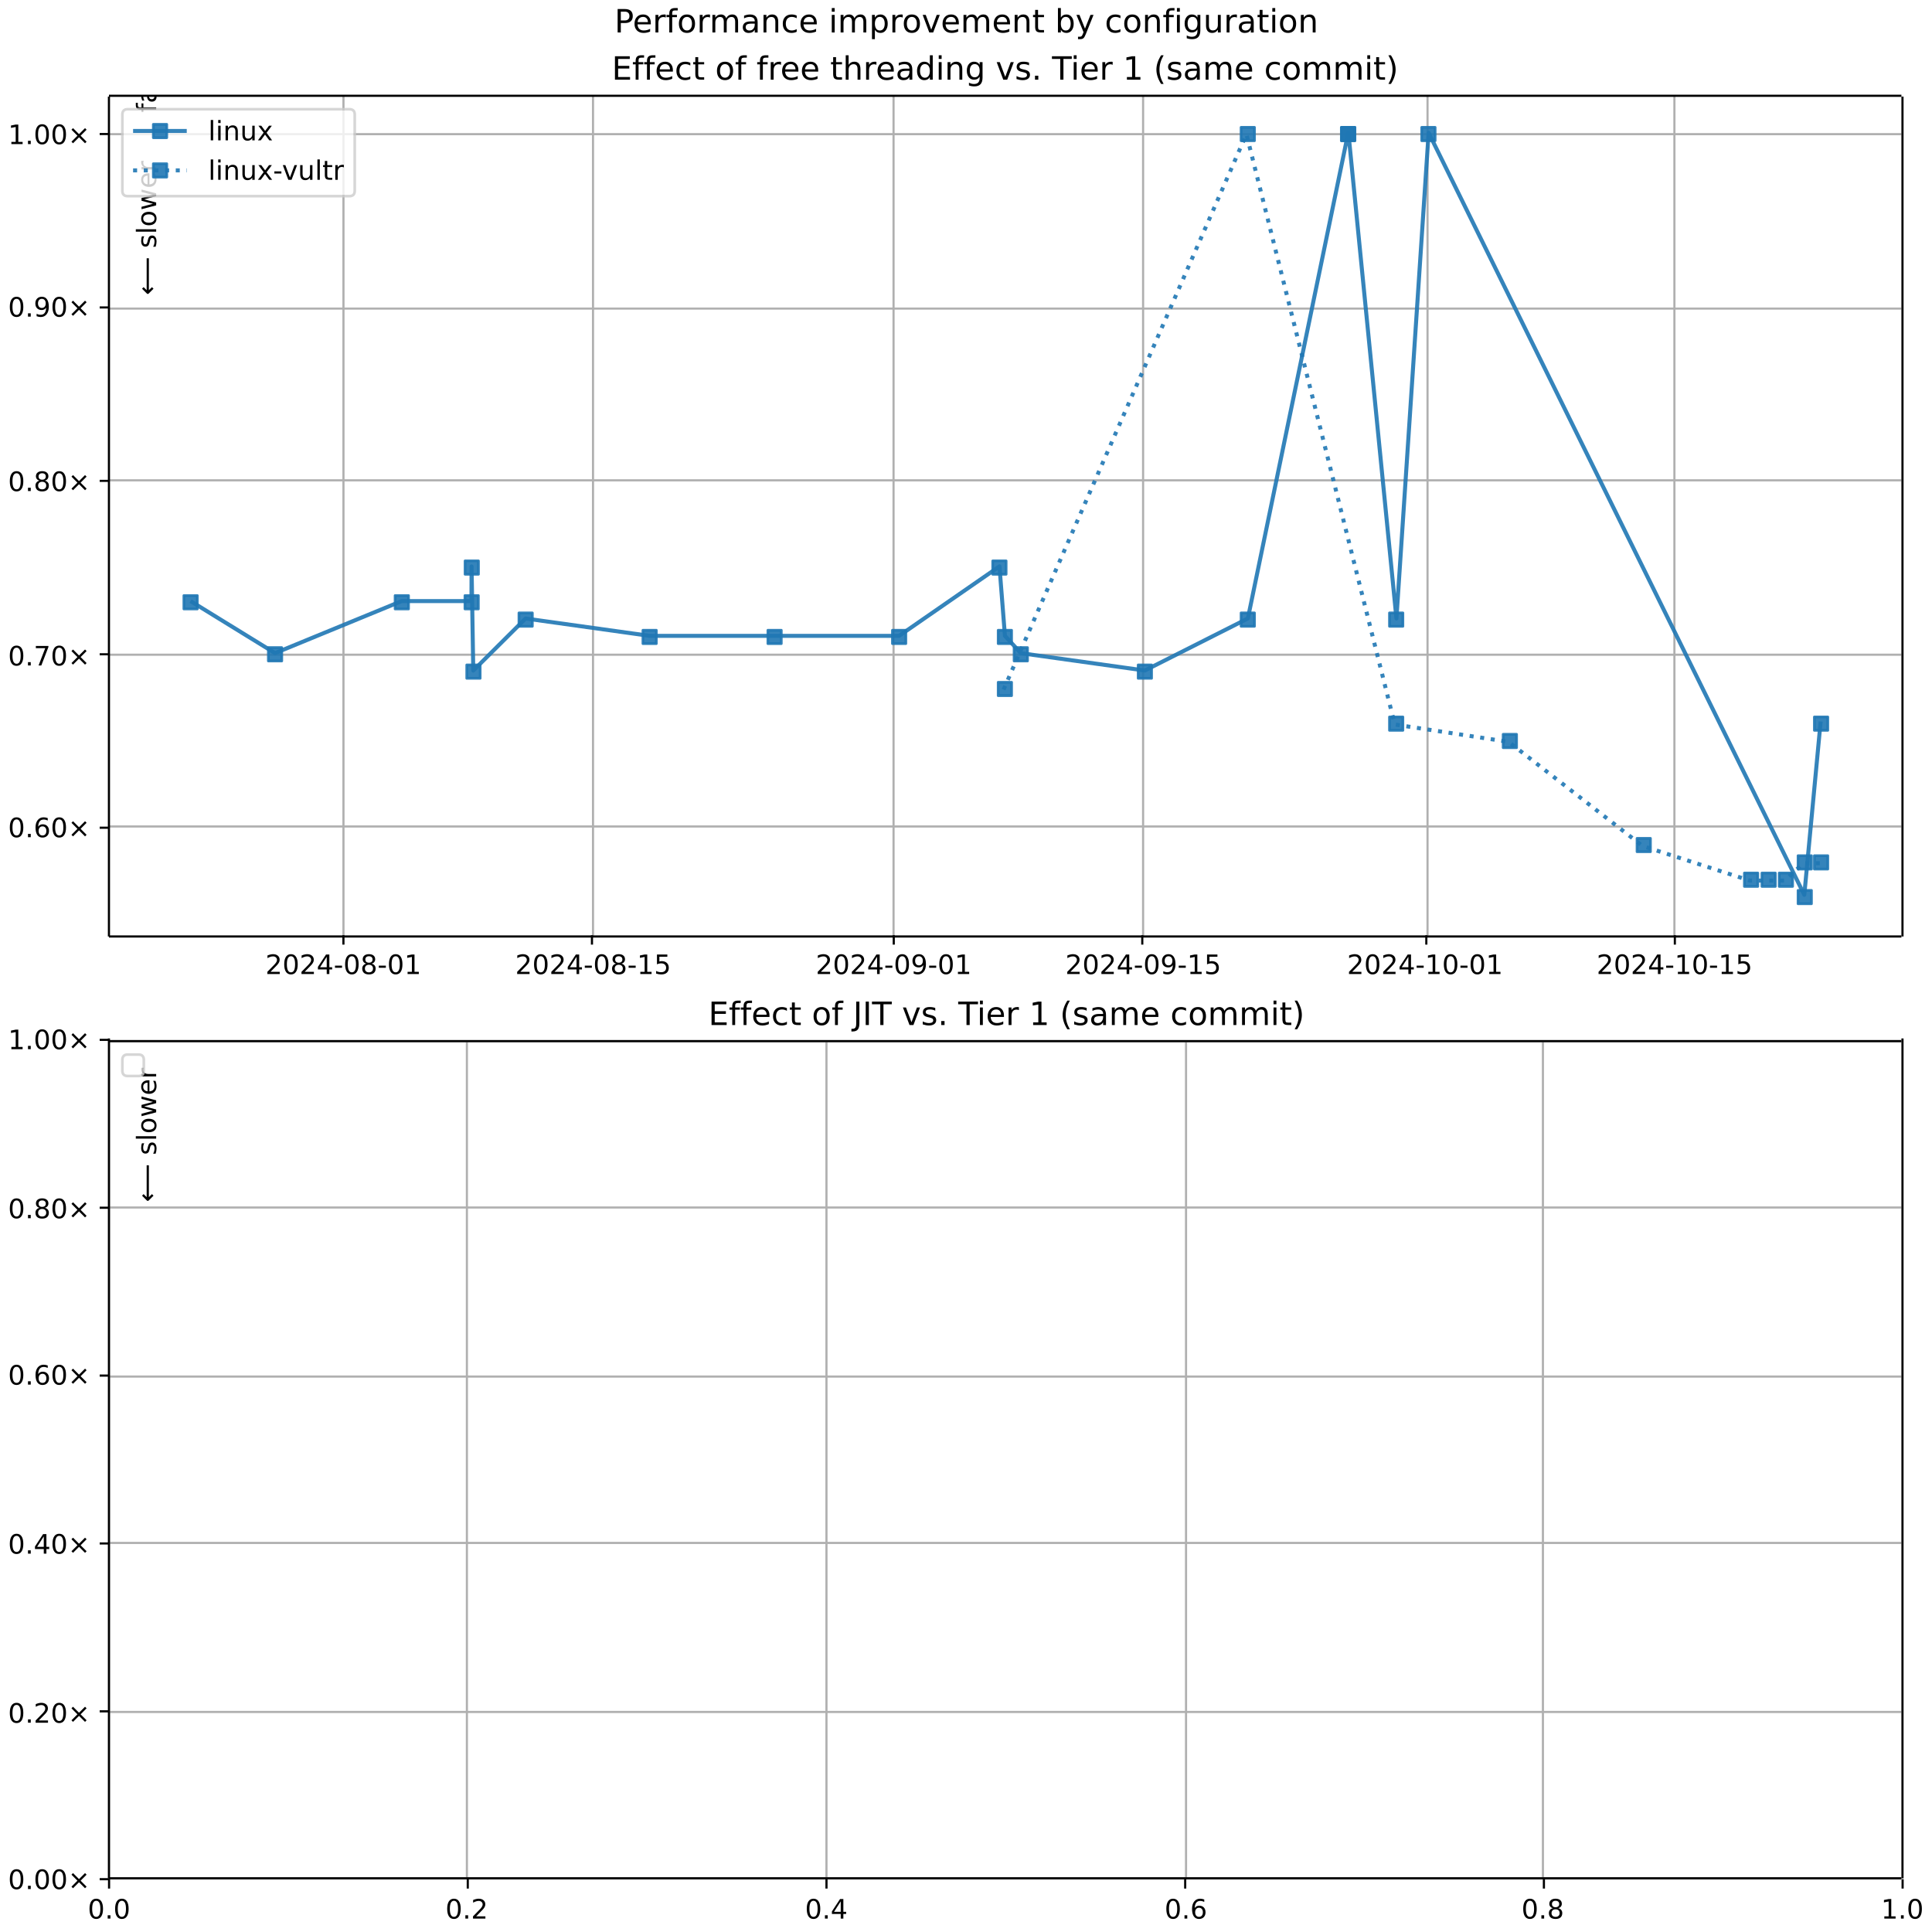
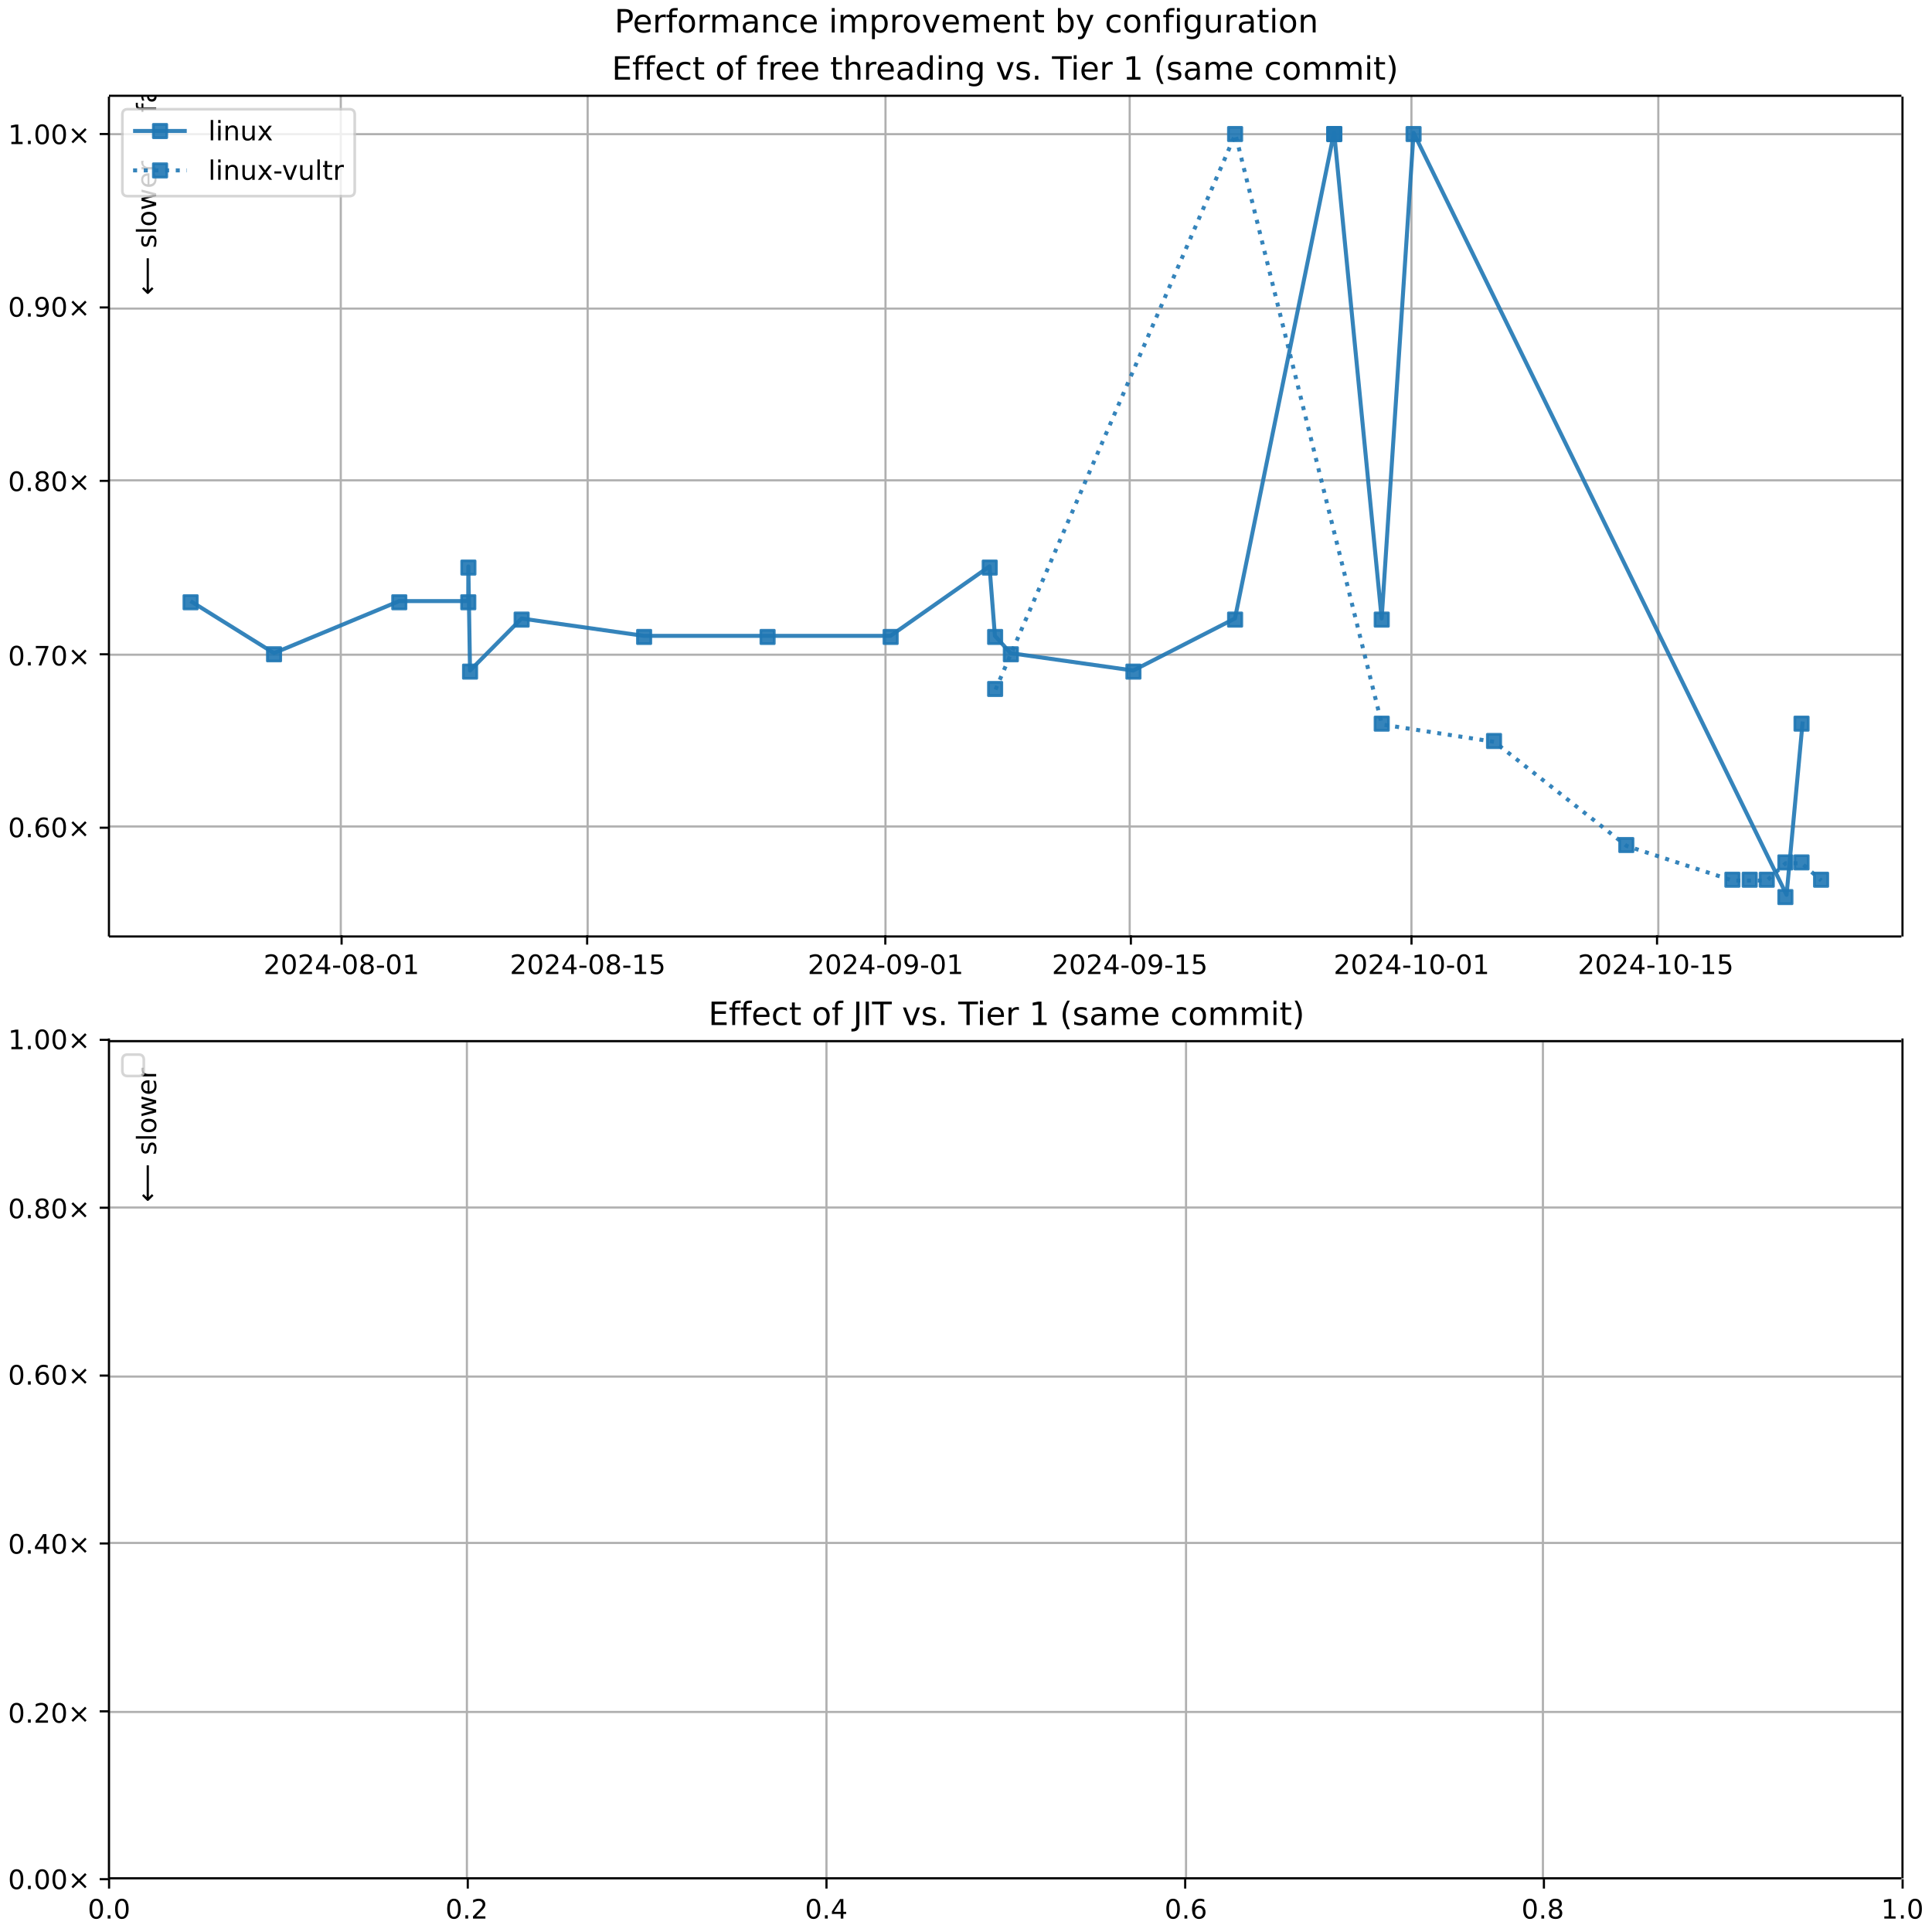
<svg xmlns="http://www.w3.org/2000/svg" xmlns:xlink="http://www.w3.org/1999/xlink" width="720pt" height="720pt" version="1.1" viewBox="0 0 720 720">
  <defs>
    <style type="text/css">*{stroke-linejoin: round; stroke-linecap: butt}</style>
  </defs>
  <path d="m0 720h720v-720h-720z" fill="#fff" />
  <path d="m40.6 349h668v-313h-668z" fill="#fff" />
-   <path d="m128 349v-313" clip-path="url(#d)" fill="none" stroke="#b0b0b0" stroke-linecap="square" stroke-width=".8" />
+   <path d="m127 349v-313" clip-path="url(#d)" fill="none" stroke="#b0b0b0" stroke-linecap="square" stroke-width=".8" />
  <defs>
    <path id="k" d="m0 0v3.5" stroke="#000" stroke-width=".8" />
  </defs>
-   <use x="127.987" y="348.529" stroke="#000000" stroke-width=".8" xlink:href="#k" />
-   <g transform="translate(98.9 363) scale(.1 -.1)">
+   <use x="127.304" y="348.529" stroke="#000000" stroke-width=".8" xlink:href="#k" />
+   <g transform="translate(98.2 363) scale(.1 -.1)">
    <defs>
      <path id="g" transform="scale(.0156)" d="m1228 531h2203v-531h-2962v531q359 372 979 998 621 627 780 809 303 340 423 576 121 236 121 464 0 372-261 606-261 235-680 235-297 0-627-103-329-103-704-313v638q381 153 712 231 332 78 607 78 725 0 1156-363 431-362 431-968 0-288-108-546-107-257-392-607-78-91-497-524-418-433-1181-1211z" />
      <path id="a" transform="scale(.0156)" d="m2034 4250q-487 0-733-480-245-479-245-1442 0-959 245-1439 246-480 733-480 491 0 736 480 246 480 246 1439 0 963-246 1442-245 480-736 480zm0 500q785 0 1199-621 414-620 414-1801 0-1178-414-1799-414-620-1199-620-784 0-1198 620-414 621-414 1799 0 1181 414 1801 414 621 1198 621z" />
      <path id="t" transform="scale(.0156)" d="m2419 4116-1594-2491h1594v2491zm-166 550h794v-3041h666v-525h-666v-1100h-628v1100h-2106v609l1940 2957z" />
      <path id="j" transform="scale(.0156)" d="m313 2009h1684v-512h-1684v512z" />
      <path id="y" transform="scale(.0156)" d="m2034 2216q-450 0-708-241-257-241-257-662 0-422 257-663 258-241 708-241t709 242q260 243 260 662 0 421-258 662-257 241-711 241zm-631 268q-406 100-633 378-226 279-226 679 0 559 398 884 399 325 1092 325 697 0 1094-325t397-884q0-400-227-679-226-278-629-378 456-106 710-416 255-309 255-755 0-679-414-1042-414-362-1186-362-771 0-1186 362-414 363-414 1042 0 446 256 755 257 310 713 416zm-231 997q0-362 226-565 227-203 636-203 407 0 636 203 230 203 230 565 0 363-230 566-229 203-636 203-409 0-636-203-226-203-226-566z" />
      <path id="i" transform="scale(.0156)" d="m794 531h1031v3560l-1122-225v575l1116 225h631v-4135h1031v-531h-2687v531z" />
    </defs>
    <use xlink:href="#g" />
    <use x="63.623" xlink:href="#a" />
    <use x="127.246" xlink:href="#g" />
    <use x="190.869" xlink:href="#t" />
    <use x="254.492" xlink:href="#j" />
    <use x="290.576" xlink:href="#a" />
    <use x="354.199" xlink:href="#y" />
    <use x="417.822" xlink:href="#j" />
    <use x="453.906" xlink:href="#a" />
    <use x="517.529" xlink:href="#i" />
  </g>
-   <path d="m221 349v-313" clip-path="url(#d)" fill="none" stroke="#b0b0b0" stroke-linecap="square" stroke-width=".8" />
-   <use x="220.607" y="348.529" stroke="#000000" stroke-width=".8" xlink:href="#k" />
-   <g transform="translate(192 363) scale(.1 -.1)">
+   <path d="m219 349v-313" clip-path="url(#d)" fill="none" stroke="#b0b0b0" stroke-linecap="square" stroke-width=".8" />
+   <use x="218.813" y="348.529" stroke="#000000" stroke-width=".8" xlink:href="#k" />
+   <g transform="translate(190 363) scale(.1 -.1)">
    <defs>
      <path id="ae" transform="scale(.0156)" d="m691 4666h2478v-532h-1900v-1143q137 47 274 70 138 23 276 23 781 0 1237-428 457-428 457-1159 0-753-469-1171-469-417-1322-417-294 0-599 50-304 50-629 150v635q281-153 581-228t634-75q541 0 856 284 316 284 316 772 0 487-316 771-315 285-856 285-253 0-505-56-251-56-513-175v2344z" />
    </defs>
    <use xlink:href="#g" />
    <use x="63.623" xlink:href="#a" />
    <use x="127.246" xlink:href="#g" />
    <use x="190.869" xlink:href="#t" />
    <use x="254.492" xlink:href="#j" />
    <use x="290.576" xlink:href="#a" />
    <use x="354.199" xlink:href="#y" />
    <use x="417.822" xlink:href="#j" />
    <use x="453.906" xlink:href="#i" />
    <use x="517.529" xlink:href="#ae" />
  </g>
-   <path d="m333 349v-313" clip-path="url(#d)" fill="none" stroke="#b0b0b0" stroke-linecap="square" stroke-width=".8" />
-   <use x="333.075" y="348.529" stroke="#000000" stroke-width=".8" xlink:href="#k" />
-   <g transform="translate(304 363) scale(.1 -.1)">
+   <path d="m330 349v-313" clip-path="url(#d)" fill="none" stroke="#b0b0b0" stroke-linecap="square" stroke-width=".8" />
+   <use x="329.932" y="348.529" stroke="#000000" stroke-width=".8" xlink:href="#k" />
+   <g transform="translate(301 363) scale(.1 -.1)">
    <defs>
      <path id="ac" transform="scale(.0156)" d="m703 97v575q238-113 481-172 244-59 479-59 625 0 954 420 330 420 377 1277-181-269-460-413-278-144-615-144-700 0-1108 423-408 424-408 1159 0 718 425 1152 425 435 1131 435 810 0 1236-621 427-620 427-1801 0-1103-524-1761-523-658-1407-658-238 0-482 47-243 47-506 141zm1256 1978q425 0 673 290 249 291 249 798 0 503-249 795-248 292-673 292t-673-292-248-795q0-507 248-798 248-290 673-290z" />
    </defs>
    <use xlink:href="#g" />
    <use x="63.623" xlink:href="#a" />
    <use x="127.246" xlink:href="#g" />
    <use x="190.869" xlink:href="#t" />
    <use x="254.492" xlink:href="#j" />
    <use x="290.576" xlink:href="#a" />
    <use x="354.199" xlink:href="#ac" />
    <use x="417.822" xlink:href="#j" />
    <use x="453.906" xlink:href="#a" />
    <use x="517.529" xlink:href="#i" />
  </g>
-   <path d="m426 349v-313" clip-path="url(#d)" fill="none" stroke="#b0b0b0" stroke-linecap="square" stroke-width=".8" />
-   <use x="425.695" y="348.529" stroke="#000000" stroke-width=".8" xlink:href="#k" />
-   <g transform="translate(397 363) scale(.1 -.1)">
+   <path d="m421 349v-313" clip-path="url(#d)" fill="none" stroke="#b0b0b0" stroke-linecap="square" stroke-width=".8" />
+   <use x="421.441" y="348.529" stroke="#000000" stroke-width=".8" xlink:href="#k" />
+   <g transform="translate(392 363) scale(.1 -.1)">
    <use xlink:href="#g" />
    <use x="63.623" xlink:href="#a" />
    <use x="127.246" xlink:href="#g" />
    <use x="190.869" xlink:href="#t" />
    <use x="254.492" xlink:href="#j" />
    <use x="290.576" xlink:href="#a" />
    <use x="354.199" xlink:href="#ac" />
    <use x="417.822" xlink:href="#j" />
    <use x="453.906" xlink:href="#i" />
    <use x="517.529" xlink:href="#ae" />
  </g>
-   <path d="m532 349v-313" clip-path="url(#d)" fill="none" stroke="#b0b0b0" stroke-linecap="square" stroke-width=".8" />
-   <use x="531.547" y="348.529" stroke="#000000" stroke-width=".8" xlink:href="#k" />
-   <g transform="translate(502 363) scale(.1 -.1)">
+   <path d="m526 349v-313" clip-path="url(#d)" fill="none" stroke="#b0b0b0" stroke-linecap="square" stroke-width=".8" />
+   <use x="526.024" y="348.529" stroke="#000000" stroke-width=".8" xlink:href="#k" />
+   <g transform="translate(497 363) scale(.1 -.1)">
    <use xlink:href="#g" />
    <use x="63.623" xlink:href="#a" />
    <use x="127.246" xlink:href="#g" />
    <use x="190.869" xlink:href="#t" />
    <use x="254.492" xlink:href="#j" />
    <use x="290.576" xlink:href="#i" />
    <use x="354.199" xlink:href="#a" />
    <use x="417.822" xlink:href="#j" />
    <use x="453.906" xlink:href="#a" />
    <use x="517.529" xlink:href="#i" />
  </g>
-   <path d="m624 349v-313" clip-path="url(#d)" fill="none" stroke="#b0b0b0" stroke-linecap="square" stroke-width=".8" />
-   <use x="624.167" y="348.529" stroke="#000000" stroke-width=".8" xlink:href="#k" />
-   <g transform="translate(595 363) scale(.1 -.1)">
+   <path d="m618 349v-313" clip-path="url(#d)" fill="none" stroke="#b0b0b0" stroke-linecap="square" stroke-width=".8" />
+   <use x="617.533" y="348.529" stroke="#000000" stroke-width=".8" xlink:href="#k" />
+   <g transform="translate(588 363) scale(.1 -.1)">
    <use xlink:href="#g" />
    <use x="63.623" xlink:href="#a" />
    <use x="127.246" xlink:href="#g" />
    <use x="190.869" xlink:href="#t" />
    <use x="254.492" xlink:href="#j" />
    <use x="290.576" xlink:href="#i" />
    <use x="354.199" xlink:href="#a" />
    <use x="417.822" xlink:href="#j" />
    <use x="453.906" xlink:href="#i" />
    <use x="517.529" xlink:href="#ae" />
  </g>
  <path d="m40.6 308h668" clip-path="url(#d)" fill="none" stroke="#b0b0b0" stroke-linecap="square" stroke-width=".8" />
  <defs>
    <path id="l" d="m0 0h-3.5" stroke="#000" stroke-width=".8" />
  </defs>
  <use x="40.646" y="308.46" stroke="#000000" stroke-width=".8" xlink:href="#l" />
  <g transform="translate(3 312) scale(.1 -.1)">
    <defs>
      <path id="c" transform="scale(.0156)" d="m684 794h660v-794h-660v794z" />
      <path id="ad" transform="scale(.0156)" d="m2113 2584q-425 0-674-291-248-290-248-796 0-503 248-796 249-292 674-292t673 292q248 293 248 796 0 506-248 796-248 291-673 291zm1253 1979v-575q-238 112-480 171-242 60-480 60-625 0-955-422-329-422-376-1275 184 272 462 417 279 145 613 145 703 0 1111-427 408-426 408-1160 0-719-425-1154-425-434-1131-434-810 0-1238 620-428 621-428 1799 0 1106 525 1764t1409 658q238 0 480-47t505-140z" />
      <path id="m" transform="scale(.0156)" d="m4488 3438-1429-1435 1429-1428-372-378-1435 1434-1434-1434-369 378 1425 1428-1425 1435 369 378 1434-1435 1435 1435 372-378z" />
    </defs>
    <use xlink:href="#a" />
    <use x="63.623" xlink:href="#c" />
    <use x="95.41" xlink:href="#ad" />
    <use x="159.033" xlink:href="#a" />
    <use x="222.656" xlink:href="#m" />
  </g>
  <path d="m40.6 244h668" clip-path="url(#d)" fill="none" stroke="#b0b0b0" stroke-linecap="square" stroke-width=".8" />
  <use x="40.646" y="243.833" stroke="#000000" stroke-width=".8" xlink:href="#l" />
  <g transform="translate(3 248) scale(.1 -.1)">
    <defs>
      <path id="av" transform="scale(.0156)" d="m525 4666h3e3v-269l-1694-4397h-659l1594 4134h-2241v532z" />
    </defs>
    <use xlink:href="#a" />
    <use x="63.623" xlink:href="#c" />
    <use x="95.41" xlink:href="#av" />
    <use x="159.033" xlink:href="#a" />
    <use x="222.656" xlink:href="#m" />
  </g>
  <path d="m40.6 179h668" clip-path="url(#d)" fill="none" stroke="#b0b0b0" stroke-linecap="square" stroke-width=".8" />
  <use x="40.646" y="179.205" stroke="#000000" stroke-width=".8" xlink:href="#l" />
  <g transform="translate(3 183) scale(.1 -.1)">
    <use xlink:href="#a" />
    <use x="63.623" xlink:href="#c" />
    <use x="95.41" xlink:href="#y" />
    <use x="159.033" xlink:href="#a" />
    <use x="222.656" xlink:href="#m" />
  </g>
  <path d="m40.6 115h668" clip-path="url(#d)" fill="none" stroke="#b0b0b0" stroke-linecap="square" stroke-width=".8" />
  <use x="40.646" y="114.578" stroke="#000000" stroke-width=".8" xlink:href="#l" />
  <g transform="translate(3 118) scale(.1 -.1)">
    <use xlink:href="#a" />
    <use x="63.623" xlink:href="#c" />
    <use x="95.41" xlink:href="#ac" />
    <use x="159.033" xlink:href="#a" />
    <use x="222.656" xlink:href="#m" />
  </g>
  <path d="m40.6 50h668" clip-path="url(#d)" fill="none" stroke="#b0b0b0" stroke-linecap="square" stroke-width=".8" />
  <use x="40.646" y="49.951" stroke="#000000" stroke-width=".8" xlink:href="#l" />
  <g transform="translate(3 53.7) scale(.1 -.1)">
    <use xlink:href="#i" />
    <use x="63.623" xlink:href="#c" />
    <use x="95.41" xlink:href="#a" />
    <use x="159.033" xlink:href="#a" />
    <use x="222.656" xlink:href="#m" />
  </g>
-   <path d="m71 224 31.5 19.4 47.2-19.4h26l0.042-12.9 0.63 38.8 19.5-19.4 46.2 6.46h46.6 46.4l37.4-25.9 2.04 25.9 5.93 6.46 46.2 6.46 38.4-19.4 37.4-181h0.069l17.9 181 12-181 140 284 6.09-64.6" clip-path="url(#d)" fill="none" stroke="#1f77b4" stroke-linecap="square" stroke-opacity=".9" stroke-width="1.5" />
+   <path d="m71 224 31.1 19.4 46.7-19.4h25.7l0.042-12.9 0.622 38.8 19.2-19.4 45.6 6.46h46 45.9l36.9-25.9 2.01 25.9 5.86 6.46 45.7 6.46 37.9-19.4 36.9-181h0.069l17.7 181 11.9-181 139 284 6.01-64.6" clip-path="url(#d)" fill="none" stroke="#1f77b4" stroke-linecap="square" stroke-opacity=".9" stroke-width="1.5" />
  <defs>
    <path id="b" d="m-2.5 2.5h5v-5h-5z" stroke="#1f77b4" stroke-opacity=".9" />
  </defs>
  <g clip-path="url(#d)" fill="#1f77b4" fill-opacity=".9" stroke="#1f77b4" stroke-opacity=".9">
    <use x="71.027" y="224.444" xlink:href="#b" />
-     <use x="102.505" y="243.833" xlink:href="#b" />
-     <use x="149.744" y="224.444" xlink:href="#b" />
-     <use x="175.772" y="224.444" xlink:href="#b" />
-     <use x="175.814" y="211.519" xlink:href="#b" />
-     <use x="176.444" y="250.295" xlink:href="#b" />
-     <use x="195.896" y="230.907" xlink:href="#b" />
-     <use x="242.1" y="237.37" xlink:href="#b" />
-     <use x="288.669" y="237.37" xlink:href="#b" />
-     <use x="335.083" y="237.37" xlink:href="#b" />
-     <use x="372.457" y="211.519" xlink:href="#b" />
-     <use x="374.494" y="237.37" xlink:href="#b" />
-     <use x="380.428" y="243.833" xlink:href="#b" />
-     <use x="426.66" y="250.295" xlink:href="#b" />
-     <use x="465.012" y="230.907" xlink:href="#b" />
-     <use x="502.379" y="49.951" xlink:href="#b" />
-     <use x="502.449" y="49.951" xlink:href="#b" />
-     <use x="520.317" y="230.907" xlink:href="#b" />
-     <use x="532.332" y="49.951" xlink:href="#b" />
-     <use x="672.58" y="334.311" xlink:href="#b" />
-     <use x="678.666" y="269.684" xlink:href="#b" />
+     <use x="102.128" y="243.833" xlink:href="#b" />
+     <use x="148.8" y="224.444" xlink:href="#b" />
+     <use x="174.515" y="224.444" xlink:href="#b" />
+     <use x="174.557" y="211.519" xlink:href="#b" />
+     <use x="175.179" y="250.295" xlink:href="#b" />
+     <use x="194.398" y="230.907" xlink:href="#b" />
+     <use x="240.048" y="237.37" xlink:href="#b" />
+     <use x="286.059" y="237.37" xlink:href="#b" />
+     <use x="331.916" y="237.37" xlink:href="#b" />
+     <use x="368.842" y="211.519" xlink:href="#b" />
+     <use x="370.854" y="237.37" xlink:href="#b" />
+     <use x="376.717" y="243.833" xlink:href="#b" />
+     <use x="422.394" y="250.295" xlink:href="#b" />
+     <use x="460.287" y="230.907" xlink:href="#b" />
+     <use x="497.206" y="49.951" xlink:href="#b" />
+     <use x="497.274" y="49.951" xlink:href="#b" />
+     <use x="514.929" y="230.907" xlink:href="#b" />
+     <use x="526.799" y="49.951" xlink:href="#b" />
+     <use x="665.365" y="334.311" xlink:href="#b" />
+     <use x="671.378" y="269.684" xlink:href="#b" />
  </g>
  <g stroke="#1f77b4" stroke-opacity=".9">
-     <path d="m374 257 90.5-207 55.3 220 42.4 6.46 49.9 38.8 40 12.9h6.53 6.44l7.03-6.46h6.09" clip-path="url(#d)" fill="none" stroke-dasharray="1.5,2.475" stroke-width="1.5" />
+     <path d="m371 257 89.4-207 54.6 220 41.9 6.46 49.3 38.8 39.5 12.9h6.45 6.36l6.94-6.46h6.01l7.29 6.46" clip-path="url(#d)" fill="none" stroke-dasharray="1.5,2.475" stroke-width="1.5" />
    <g clip-path="url(#d)" fill="#1f77b4" fill-opacity=".9">
-       <use x="374.494" y="256.758" xlink:href="#b" />
-       <use x="465.012" y="49.951" xlink:href="#b" />
-       <use x="520.317" y="269.684" xlink:href="#b" />
-       <use x="562.681" y="276.146" xlink:href="#b" />
-       <use x="612.578" y="314.923" xlink:href="#b" />
-       <use x="652.584" y="327.848" xlink:href="#b" />
-       <use x="659.116" y="327.848" xlink:href="#b" />
-       <use x="665.553" y="327.848" xlink:href="#b" />
-       <use x="672.58" y="321.386" xlink:href="#b" />
-       <use x="678.666" y="321.386" xlink:href="#b" />
+       <use x="370.854" y="256.758" xlink:href="#b" />
+       <use x="460.287" y="49.951" xlink:href="#b" />
+       <use x="514.929" y="269.684" xlink:href="#b" />
+       <use x="556.784" y="276.146" xlink:href="#b" />
+       <use x="606.083" y="314.923" xlink:href="#b" />
+       <use x="645.609" y="327.848" xlink:href="#b" />
+       <use x="652.062" y="327.848" xlink:href="#b" />
+       <use x="658.422" y="327.848" xlink:href="#b" />
+       <use x="665.365" y="321.386" xlink:href="#b" />
+       <use x="671.378" y="321.386" xlink:href="#b" />
+       <use x="678.666" y="327.848" xlink:href="#b" />
    </g>
  </g>
  <path d="m40.6 349v-313" fill="none" stroke="#000" stroke-linecap="square" stroke-width=".8" />
  <path d="m709 349v-313" fill="none" stroke="#000" stroke-linecap="square" stroke-width=".8" />
  <path d="m40.6 349h668" fill="none" stroke="#000" stroke-linecap="square" stroke-width=".8" />
  <path d="m40.6 35.7h668" fill="none" stroke="#000" stroke-linecap="square" stroke-width=".8" />
  <g clip-path="url(#d)">
    <g transform="translate(58.2 42) rotate(-90) scale(.1 -.1)">
      <defs>
        <path id="n" transform="scale(.0156)" d="m2375 4863v-479h-550q-309 0-430-125-120-125-120-450v-309h947v-447h-947v-3053h-578v3053h-550v447h550v244q0 584 272 851 272 268 862 268h544z" />
        <path id="v" transform="scale(.0156)" d="m2194 1759q-697 0-966-159t-269-544q0-306 202-486 202-179 548-179 479 0 768 339t289 901v128h-572zm1147 238v-2e3h-575v531q-197-318-491-470t-719-152q-537 0-855 302-317 302-317 808 0 590 395 890 396 300 1180 300h807v57q0 397-261 614t-733 217q-300 0-585-72-284-72-546-216v532q315 122 612 182 297 61 578 61 760 0 1135-394 375-393 375-1193z" />
        <path id="s" transform="scale(.0156)" d="m2834 3397v-544q-243 125-506 187-262 63-544 63-428 0-642-131t-214-394q0-200 153-314t616-217l197-44q612-131 870-370t258-667q0-488-386-773-386-284-1061-284-281 0-586 55t-642 164v594q319-166 628-249 309-82 613-82 406 0 624 139 219 139 219 392 0 234-158 359-157 125-692 241l-200 47q-534 112-772 345-237 233-237 639 0 494 350 762 350 269 994 269 318 0 599-47 282-46 519-140z" />
        <path id="o" transform="scale(.0156)" d="m1172 4494v-994h1184v-447h-1184v-1900q0-428 117-550t477-122h590v-481h-590q-666 0-919 248-253 249-253 905v1900h-422v447h422v994h578z" />
        <path id="e" transform="scale(.0156)" d="m3597 1894v-281h-2644q38-594 358-905t892-311q331 0 642 81t618 244v-544q-310-131-635-200t-659-69q-838 0-1327 487-489 488-489 1320 0 859 464 1363 464 505 1252 505 706 0 1117-455 411-454 411-1235zm-575 169q-6 471-264 752-258 282-683 282-481 0-770-272t-333-766l2050 4z" />
        <path id="h" transform="scale(.0156)" d="m2631 2963q-97 56-211 82-114 27-251 27-488 0-749-317t-261-911v-1844h-578v3500h578v-544q182 319 472 473 291 155 707 155 59 0 131-8 72-7 159-23l3-590z" />
        <path id="al" transform="scale(.0156)" d="m8863 2147v-281l-1229-1228-375 375 729 728h-7622v531h7622l-729 728 375 375 1229-1228z" />
      </defs>
      <use xlink:href="#n" />
      <use x="35.205" xlink:href="#v" />
      <use x="96.484" xlink:href="#s" />
      <use x="148.584" xlink:href="#o" />
      <use x="187.793" xlink:href="#e" />
      <use x="249.316" xlink:href="#h" />
      <use x="290.43" xlink:href="#DejaVuSans-20" />
      <use x="322.217" xlink:href="#al" />
    </g>
  </g>
  <g clip-path="url(#d)">
    <g transform="translate(58.2 110) rotate(-90) scale(.1 -.1)">
      <defs>
        <path id="am" transform="scale(.0156)" d="m313 1866v281l1228 1228 375-375-728-728h7621v-531h-7621l728-728-375-375-1228 1228z" />
        <path id="x" transform="scale(.0156)" d="m603 4863h575v-4863h-575v4863z" />
        <path id="p" transform="scale(.0156)" d="m1959 3097q-462 0-731-361t-269-989 267-989q268-361 733-361 460 0 728 362 269 363 269 988 0 622-269 986-268 364-728 364zm0 487q750 0 1178-488 429-487 429-1349 0-859-429-1349-428-489-1178-489-753 0-1180 489-426 490-426 1349 0 862 426 1349 427 488 1180 488z" />
        <path id="ag" transform="scale(.0156)" d="m269 3500h575l719-2731 715 2731h678l719-2731 716 2731h575l-916-3500h-678l-753 2869-756-2869h-679l-915 3500z" />
      </defs>
      <use xlink:href="#am" />
      <use x="143.359" xlink:href="#DejaVuSans-20" />
      <use x="175.146" xlink:href="#s" />
      <use x="227.246" xlink:href="#x" />
      <use x="255.029" xlink:href="#p" />
      <use x="316.211" xlink:href="#ag" />
      <use x="397.998" xlink:href="#e" />
      <use x="459.521" xlink:href="#h" />
    </g>
  </g>
  <g transform="translate(228 29.7) scale(.12 -.12)">
    <defs>
      <path id="ai" transform="scale(.0156)" d="m628 4666h2950v-532h-2319v-1381h2222v-531h-2222v-1691h2375v-531h-3006v4666z" />
      <path id="w" transform="scale(.0156)" d="m3122 3366v-538q-244 135-489 202t-495 67q-560 0-870-355-309-354-309-995t309-996q310-354 870-354 250 0 495 67t489 202v-532q-241-112-499-168-257-57-548-57-791 0-1257 497-465 497-465 1341 0 856 470 1346 471 491 1290 491 265 0 518-55 253-54 491-163z" />
      <path id="ap" transform="scale(.0156)" d="m3513 2113v-2113h-575v2094q0 497-194 743-194 247-581 247-466 0-735-297-269-296-269-809v-1978h-578v4863h578v-1907q207 316 486 472 280 156 646 156 603 0 912-373 310-373 310-1098z" />
      <path id="aq" transform="scale(.0156)" d="m2906 2969v1894h575v-4863h-575v525q-181-312-458-464-276-152-664-152-634 0-1033 506-398 507-398 1332t398 1331q399 506 1033 506 388 0 664-152 277-151 458-463zm-1959-1222q0-634 261-995t717-361 718 361q263 361 263 995t-263 995q-262 361-718 361t-717-361-261-995z" />
      <path id="q" transform="scale(.0156)" d="m603 3500h575v-3500h-575v3500zm0 1363h575v-729h-575v729z" />
      <path id="u" transform="scale(.0156)" d="m3513 2113v-2113h-575v2094q0 497-194 743-194 247-581 247-466 0-735-297-269-296-269-809v-1978h-578v3500h578v-544q207 316 486 472 280 156 646 156 603 0 912-373 310-373 310-1098z" />
      <path id="ah" transform="scale(.0156)" d="m2906 1791q0 625-258 968-257 344-723 344-462 0-720-344-258-343-258-968 0-622 258-966t720-344q466 0 723 344 258 344 258 966zm575-1357q0-893-397-1329-396-436-1215-436-303 0-572 45t-522 139v559q253-137 500-202 247-66 503-66 566 0 847 295t281 892v285q-178-310-456-463t-666-153q-643 0-1037 490-394 491-394 1301 0 812 394 1302 394 491 1037 491 388 0 666-153t456-462v531h575v-3066z" />
      <path id="z" transform="scale(.0156)" d="m191 3500h609l1094-2937 1094 2937h609l-1313-3500h-781l-1312 3500z" />
      <path id="ab" transform="scale(.0156)" d="m-19 4666h3947v-532h-1656v-4134h-634v4134h-1657v532z" />
      <path id="ak" transform="scale(.0156)" d="m1984 4856q-418-718-622-1422-203-703-203-1425 0-721 205-1429t620-1424h-500q-468 735-701 1444t-233 1409q0 697 231 1403 232 707 703 1444h500z" />
      <path id="r" transform="scale(.0156)" d="m3328 2828q216 388 516 572t706 184q547 0 844-383 297-382 297-1088v-2113h-578v2094q0 503-179 746-178 244-543 244-447 0-707-297-259-296-259-809v-1978h-578v2094q0 506-178 748t-550 242q-441 0-701-298-259-298-259-808v-1978h-578v3500h578v-544q197 322 472 475t653 153q382 0 649-194 267-193 395-562z" />
      <path id="aj" transform="scale(.0156)" d="m513 4856h500q468-737 701-1444 233-706 233-1403 0-700-233-1409t-701-1444h-500q415 716 620 1424t205 1429q0 722-205 1425-205 704-620 1422z" />
    </defs>
    <use xlink:href="#ai" />
    <use x="63.184" xlink:href="#n" />
    <use x="98.389" xlink:href="#n" />
    <use x="133.594" xlink:href="#e" />
    <use x="195.117" xlink:href="#w" />
    <use x="250.098" xlink:href="#o" />
    <use x="289.307" xlink:href="#DejaVuSans-20" />
    <use x="321.094" xlink:href="#p" />
    <use x="382.275" xlink:href="#n" />
    <use x="417.48" xlink:href="#DejaVuSans-20" />
    <use x="449.268" xlink:href="#n" />
    <use x="484.473" xlink:href="#h" />
    <use x="523.336" xlink:href="#e" />
    <use x="584.859" xlink:href="#e" />
    <use x="646.383" xlink:href="#DejaVuSans-20" />
    <use x="678.17" xlink:href="#o" />
    <use x="717.379" xlink:href="#ap" />
    <use x="780.758" xlink:href="#h" />
    <use x="819.621" xlink:href="#e" />
    <use x="881.145" xlink:href="#v" />
    <use x="942.424" xlink:href="#aq" />
    <use x="1005.9" xlink:href="#q" />
    <use x="1033.684" xlink:href="#u" />
    <use x="1097.062" xlink:href="#ah" />
    <use x="1160.539" xlink:href="#DejaVuSans-20" />
    <use x="1192.326" xlink:href="#z" />
    <use x="1251.506" xlink:href="#s" />
    <use x="1303.605" xlink:href="#c" />
    <use x="1335.393" xlink:href="#DejaVuSans-20" />
    <use x="1367.18" xlink:href="#ab" />
    <use x="1425.139" xlink:href="#q" />
    <use x="1452.922" xlink:href="#e" />
    <use x="1514.445" xlink:href="#h" />
    <use x="1555.559" xlink:href="#DejaVuSans-20" />
    <use x="1587.346" xlink:href="#i" />
    <use x="1650.969" xlink:href="#DejaVuSans-20" />
    <use x="1682.756" xlink:href="#ak" />
    <use x="1721.77" xlink:href="#s" />
    <use x="1773.869" xlink:href="#v" />
    <use x="1835.148" xlink:href="#r" />
    <use x="1932.561" xlink:href="#e" />
    <use x="1994.084" xlink:href="#DejaVuSans-20" />
    <use x="2025.871" xlink:href="#w" />
    <use x="2080.852" xlink:href="#p" />
    <use x="2142.033" xlink:href="#r" />
    <use x="2239.445" xlink:href="#r" />
    <use x="2336.857" xlink:href="#q" />
    <use x="2364.641" xlink:href="#o" />
    <use x="2403.85" xlink:href="#aj" />
  </g>
  <path d="m47.6 73.1h82.6q2 0 2-2v-28.4q0-2-2-2h-82.6q-2 0-2 2v28.4q0 2 2 2z" fill="#fff" opacity=".8" stroke="#ccc" />
  <path d="m49.6 48.8h10 10" fill="none" stroke="#1f77b4" stroke-linecap="square" stroke-opacity=".9" stroke-width="1.5" />
  <use x="59.646" y="48.831" fill="#1f77b4" fill-opacity=".9" stroke="#1f77b4" stroke-opacity=".9" xlink:href="#b" />
  <g transform="translate(77.6 52.3) scale(.1 -.1)">
    <defs>
      <path id="aa" transform="scale(.0156)" d="m544 1381v2119h575v-2097q0-497 193-746 194-248 582-248 465 0 735 297 271 297 271 810v1984h575v-3500h-575v538q-209-319-486-474-276-155-642-155-603 0-916 375-312 375-312 1097zm1447 2203z" />
      <path id="af" transform="scale(.0156)" d="m3513 3500-1266-1703 1331-1797h-678l-1019 1375-1018-1375h-679l1360 1831-1244 1669h678l928-1247 928 1247h679z" />
    </defs>
    <use xlink:href="#x" />
    <use x="27.783" xlink:href="#q" />
    <use x="55.566" xlink:href="#u" />
    <use x="118.945" xlink:href="#aa" />
    <use x="182.324" xlink:href="#af" />
  </g>
  <path d="m49.6 63.5h10 10" fill="none" stroke="#1f77b4" stroke-dasharray="1.5,2.475" stroke-opacity=".9" stroke-width="1.5" />
  <use x="59.646" y="63.509" fill="#1f77b4" fill-opacity=".9" stroke="#1f77b4" stroke-opacity=".9" xlink:href="#b" />
  <g transform="translate(77.6 67) scale(.1 -.1)">
    <use xlink:href="#x" />
    <use x="27.783" xlink:href="#q" />
    <use x="55.566" xlink:href="#u" />
    <use x="118.945" xlink:href="#aa" />
    <use x="182.324" xlink:href="#af" />
    <use x="241.504" xlink:href="#j" />
    <use x="274.963" xlink:href="#z" />
    <use x="334.143" xlink:href="#aa" />
    <use x="397.521" xlink:href="#x" />
    <use x="425.305" xlink:href="#o" />
    <use x="464.514" xlink:href="#h" />
  </g>
  <path d="m40.6 700h668v-313h-668z" fill="#fff" />
  <path d="m40.6 700v-313" clip-path="url(#f)" fill="none" stroke="#b0b0b0" stroke-linecap="square" stroke-width=".8" />
  <use x="40.646" y="700.322" stroke="#000000" stroke-width=".8" xlink:href="#k" />
  <g transform="translate(32.7 715) scale(.1 -.1)">
    <use xlink:href="#a" />
    <use x="63.623" xlink:href="#c" />
    <use x="95.41" xlink:href="#a" />
  </g>
  <path d="m174 700v-313" clip-path="url(#f)" fill="none" stroke="#b0b0b0" stroke-linecap="square" stroke-width=".8" />
  <use x="174.326" y="700.322" stroke="#000000" stroke-width=".8" xlink:href="#k" />
  <g transform="translate(166 715) scale(.1 -.1)">
    <use xlink:href="#a" />
    <use x="63.623" xlink:href="#c" />
    <use x="95.41" xlink:href="#g" />
  </g>
  <path d="m308 700v-313" clip-path="url(#f)" fill="none" stroke="#b0b0b0" stroke-linecap="square" stroke-width=".8" />
  <use x="308.007" y="700.322" stroke="#000000" stroke-width=".8" xlink:href="#k" />
  <g transform="translate(300 715) scale(.1 -.1)">
    <use xlink:href="#a" />
    <use x="63.623" xlink:href="#c" />
    <use x="95.41" xlink:href="#t" />
  </g>
  <path d="m442 700v-313" clip-path="url(#f)" fill="none" stroke="#b0b0b0" stroke-linecap="square" stroke-width=".8" />
  <use x="441.687" y="700.322" stroke="#000000" stroke-width=".8" xlink:href="#k" />
  <g transform="translate(434 715) scale(.1 -.1)">
    <use xlink:href="#a" />
    <use x="63.623" xlink:href="#c" />
    <use x="95.41" xlink:href="#ad" />
  </g>
  <path d="m575 700v-313" clip-path="url(#f)" fill="none" stroke="#b0b0b0" stroke-linecap="square" stroke-width=".8" />
  <use x="575.368" y="700.322" stroke="#000000" stroke-width=".8" xlink:href="#k" />
  <g transform="translate(567 715) scale(.1 -.1)">
    <use xlink:href="#a" />
    <use x="63.623" xlink:href="#c" />
    <use x="95.41" xlink:href="#y" />
  </g>
  <path d="m709 700v-313" clip-path="url(#f)" fill="none" stroke="#b0b0b0" stroke-linecap="square" stroke-width=".8" />
  <use x="709.048" y="700.322" stroke="#000000" stroke-width=".8" xlink:href="#k" />
  <g transform="translate(701 715) scale(.1 -.1)">
    <use xlink:href="#i" />
    <use x="63.623" xlink:href="#c" />
    <use x="95.41" xlink:href="#a" />
  </g>
  <path d="m40.6 700h668" clip-path="url(#f)" fill="none" stroke="#b0b0b0" stroke-linecap="square" stroke-width=".8" />
  <use x="40.646" y="700.322" stroke="#000000" stroke-width=".8" xlink:href="#l" />
  <g transform="translate(3 704) scale(.1 -.1)">
    <use xlink:href="#a" />
    <use x="63.623" xlink:href="#c" />
    <use x="95.41" xlink:href="#a" />
    <use x="159.033" xlink:href="#a" />
    <use x="222.656" xlink:href="#m" />
  </g>
  <path d="m40.6 638h668" clip-path="url(#f)" fill="none" stroke="#b0b0b0" stroke-linecap="square" stroke-width=".8" />
  <use x="40.646" y="637.762" stroke="#000000" stroke-width=".8" xlink:href="#l" />
  <g transform="translate(3 642) scale(.1 -.1)">
    <use xlink:href="#a" />
    <use x="63.623" xlink:href="#c" />
    <use x="95.41" xlink:href="#g" />
    <use x="159.033" xlink:href="#a" />
    <use x="222.656" xlink:href="#m" />
  </g>
  <path d="m40.6 575h668" clip-path="url(#f)" fill="none" stroke="#b0b0b0" stroke-linecap="square" stroke-width=".8" />
  <use x="40.646" y="575.203" stroke="#000000" stroke-width=".8" xlink:href="#l" />
  <g transform="translate(3 579) scale(.1 -.1)">
    <use xlink:href="#a" />
    <use x="63.623" xlink:href="#c" />
    <use x="95.41" xlink:href="#t" />
    <use x="159.033" xlink:href="#a" />
    <use x="222.656" xlink:href="#m" />
  </g>
  <path d="m40.6 513h668" clip-path="url(#f)" fill="none" stroke="#b0b0b0" stroke-linecap="square" stroke-width=".8" />
  <use x="40.646" y="512.644" stroke="#000000" stroke-width=".8" xlink:href="#l" />
  <g transform="translate(3 516) scale(.1 -.1)">
    <use xlink:href="#a" />
    <use x="63.623" xlink:href="#c" />
    <use x="95.41" xlink:href="#ad" />
    <use x="159.033" xlink:href="#a" />
    <use x="222.656" xlink:href="#m" />
  </g>
  <path d="m40.6 450h668" clip-path="url(#f)" fill="none" stroke="#b0b0b0" stroke-linecap="square" stroke-width=".8" />
  <use x="40.646" y="450.085" stroke="#000000" stroke-width=".8" xlink:href="#l" />
  <g transform="translate(3 454) scale(.1 -.1)">
    <use xlink:href="#a" />
    <use x="63.623" xlink:href="#c" />
    <use x="95.41" xlink:href="#y" />
    <use x="159.033" xlink:href="#a" />
    <use x="222.656" xlink:href="#m" />
  </g>
  <path d="m40.6 388h668" clip-path="url(#f)" fill="none" stroke="#b0b0b0" stroke-linecap="square" stroke-width=".8" />
  <use x="40.646" y="387.525" stroke="#000000" stroke-width=".8" xlink:href="#l" />
  <g transform="translate(3 391) scale(.1 -.1)">
    <use xlink:href="#i" />
    <use x="63.623" xlink:href="#c" />
    <use x="95.41" xlink:href="#a" />
    <use x="159.033" xlink:href="#a" />
    <use x="222.656" xlink:href="#m" />
  </g>
  <path d="m40.6 700v-313" fill="none" stroke="#000" stroke-linecap="square" stroke-width=".8" />
  <path d="m709 700v-313" fill="none" stroke="#000" stroke-linecap="square" stroke-width=".8" />
  <path d="m40.6 700h668" fill="none" stroke="#000" stroke-linecap="square" stroke-width=".8" />
  <path d="m40.6 388h668" fill="none" stroke="#000" stroke-linecap="square" stroke-width=".8" />
  <g clip-path="url(#f)">
    <g transform="translate(58.2 380) rotate(-90) scale(.1 -.1)">
      <use xlink:href="#n" />
      <use x="35.205" xlink:href="#v" />
      <use x="96.484" xlink:href="#s" />
      <use x="148.584" xlink:href="#o" />
      <use x="187.793" xlink:href="#e" />
      <use x="249.316" xlink:href="#h" />
      <use x="290.43" xlink:href="#DejaVuSans-20" />
      <use x="322.217" xlink:href="#al" />
    </g>
  </g>
  <g clip-path="url(#f)">
    <g transform="translate(58.2 448) rotate(-90) scale(.1 -.1)">
      <use xlink:href="#am" />
      <use x="143.359" xlink:href="#DejaVuSans-20" />
      <use x="175.146" xlink:href="#s" />
      <use x="227.246" xlink:href="#x" />
      <use x="255.029" xlink:href="#p" />
      <use x="316.211" xlink:href="#ag" />
      <use x="397.998" xlink:href="#e" />
      <use x="459.521" xlink:href="#h" />
    </g>
  </g>
  <g transform="translate(264 382) scale(.12 -.12)">
    <defs>
      <path id="at" transform="scale(.0156)" d="m628 4666h631v-4341q0-844-320-1225t-1030-381h-240v531h197q418 0 590 235 172 234 172 840v4341z" />
      <path id="au" transform="scale(.0156)" d="m628 4666h631v-4666h-631v4666z" />
    </defs>
    <use xlink:href="#ai" />
    <use x="63.184" xlink:href="#n" />
    <use x="98.389" xlink:href="#n" />
    <use x="133.594" xlink:href="#e" />
    <use x="195.117" xlink:href="#w" />
    <use x="250.098" xlink:href="#o" />
    <use x="289.307" xlink:href="#DejaVuSans-20" />
    <use x="321.094" xlink:href="#p" />
    <use x="382.275" xlink:href="#n" />
    <use x="417.48" xlink:href="#DejaVuSans-20" />
    <use x="449.268" xlink:href="#at" />
    <use x="478.76" xlink:href="#au" />
    <use x="508.252" xlink:href="#ab" />
    <use x="569.336" xlink:href="#DejaVuSans-20" />
    <use x="601.123" xlink:href="#z" />
    <use x="660.303" xlink:href="#s" />
    <use x="712.402" xlink:href="#c" />
    <use x="744.189" xlink:href="#DejaVuSans-20" />
    <use x="775.977" xlink:href="#ab" />
    <use x="833.936" xlink:href="#q" />
    <use x="861.719" xlink:href="#e" />
    <use x="923.242" xlink:href="#h" />
    <use x="964.355" xlink:href="#DejaVuSans-20" />
    <use x="996.143" xlink:href="#i" />
    <use x="1059.766" xlink:href="#DejaVuSans-20" />
    <use x="1091.553" xlink:href="#ak" />
    <use x="1130.566" xlink:href="#s" />
    <use x="1182.666" xlink:href="#v" />
    <use x="1243.945" xlink:href="#r" />
    <use x="1341.357" xlink:href="#e" />
    <use x="1402.881" xlink:href="#DejaVuSans-20" />
    <use x="1434.668" xlink:href="#w" />
    <use x="1489.648" xlink:href="#p" />
    <use x="1550.83" xlink:href="#r" />
    <use x="1648.242" xlink:href="#r" />
    <use x="1745.654" xlink:href="#q" />
    <use x="1773.438" xlink:href="#o" />
    <use x="1812.646" xlink:href="#aj" />
  </g>
  <path d="m47.6 401h4q2 0 2-2v-4q0-2-2-2h-4q-2 0-2 2v4q0 2 2 2z" fill="#fff" opacity=".8" stroke="#ccc" />
  <g transform="translate(229 12.1) scale(.12 -.12)">
    <defs>
      <path id="as" transform="scale(.0156)" d="m1259 4147v-1753h794q441 0 681 228 241 228 241 650 0 419-241 647-240 228-681 228h-794zm-631 519h1425q785 0 1186-355 402-355 402-1039 0-691-402-1044-401-353-1186-353h-794v-1875h-631v4666z" />
      <path id="ao" transform="scale(.0156)" d="m1159 525v-1856h-578v4831h578v-531q182 312 458 463 277 152 661 152 638 0 1036-506 399-506 399-1331t-399-1332q-398-506-1036-506-384 0-661 152-276 152-458 464zm1957 1222q0 634-261 995t-717 361q-457 0-718-361t-261-995 261-995 718-361q456 0 717 361t261 995z" />
      <path id="ar" transform="scale(.0156)" d="m3116 1747q0 634-261 995t-717 361q-457 0-718-361t-261-995 261-995 718-361q456 0 717 361t261 995zm-1957 1222q182 312 458 463 277 152 661 152 638 0 1036-506 399-506 399-1331t-399-1332q-398-506-1036-506-384 0-661 152-276 152-458 464v-525h-578v4863h578v-1894z" />
      <path id="an" transform="scale(.0156)" d="m2059-325q-243-625-475-815-231-191-618-191h-460v481h338q237 0 368 113 132 112 291 531l103 262-1415 3444h609l1094-2737 1094 2737h609l-1538-3825z" />
    </defs>
    <use xlink:href="#as" />
    <use x="56.678" xlink:href="#e" />
    <use x="118.201" xlink:href="#h" />
    <use x="159.314" xlink:href="#n" />
    <use x="194.52" xlink:href="#p" />
    <use x="255.701" xlink:href="#h" />
    <use x="295.064" xlink:href="#r" />
    <use x="392.477" xlink:href="#v" />
    <use x="453.756" xlink:href="#u" />
    <use x="517.135" xlink:href="#w" />
    <use x="572.115" xlink:href="#e" />
    <use x="633.639" xlink:href="#DejaVuSans-20" />
    <use x="665.426" xlink:href="#q" />
    <use x="693.209" xlink:href="#r" />
    <use x="790.621" xlink:href="#ao" />
    <use x="854.098" xlink:href="#h" />
    <use x="892.961" xlink:href="#p" />
    <use x="954.143" xlink:href="#z" />
    <use x="1013.322" xlink:href="#e" />
    <use x="1074.846" xlink:href="#r" />
    <use x="1172.258" xlink:href="#e" />
    <use x="1233.781" xlink:href="#u" />
    <use x="1297.16" xlink:href="#o" />
    <use x="1336.369" xlink:href="#DejaVuSans-20" />
    <use x="1368.156" xlink:href="#ar" />
    <use x="1431.633" xlink:href="#an" />
    <use x="1490.812" xlink:href="#DejaVuSans-20" />
    <use x="1522.6" xlink:href="#w" />
    <use x="1577.58" xlink:href="#p" />
    <use x="1638.762" xlink:href="#u" />
    <use x="1702.141" xlink:href="#n" />
    <use x="1737.346" xlink:href="#q" />
    <use x="1765.129" xlink:href="#ah" />
    <use x="1828.605" xlink:href="#aa" />
    <use x="1891.984" xlink:href="#h" />
    <use x="1933.098" xlink:href="#v" />
    <use x="1994.377" xlink:href="#o" />
    <use x="2033.586" xlink:href="#q" />
    <use x="2061.369" xlink:href="#p" />
    <use x="2122.551" xlink:href="#u" />
  </g>
  <defs>
    <clipPath id="d">
      <rect x="40.6" y="35.7" width="668" height="313" />
    </clipPath>
    <clipPath id="f">
      <rect x="40.6" y="388" width="668" height="313" />
    </clipPath>
  </defs>
</svg>
